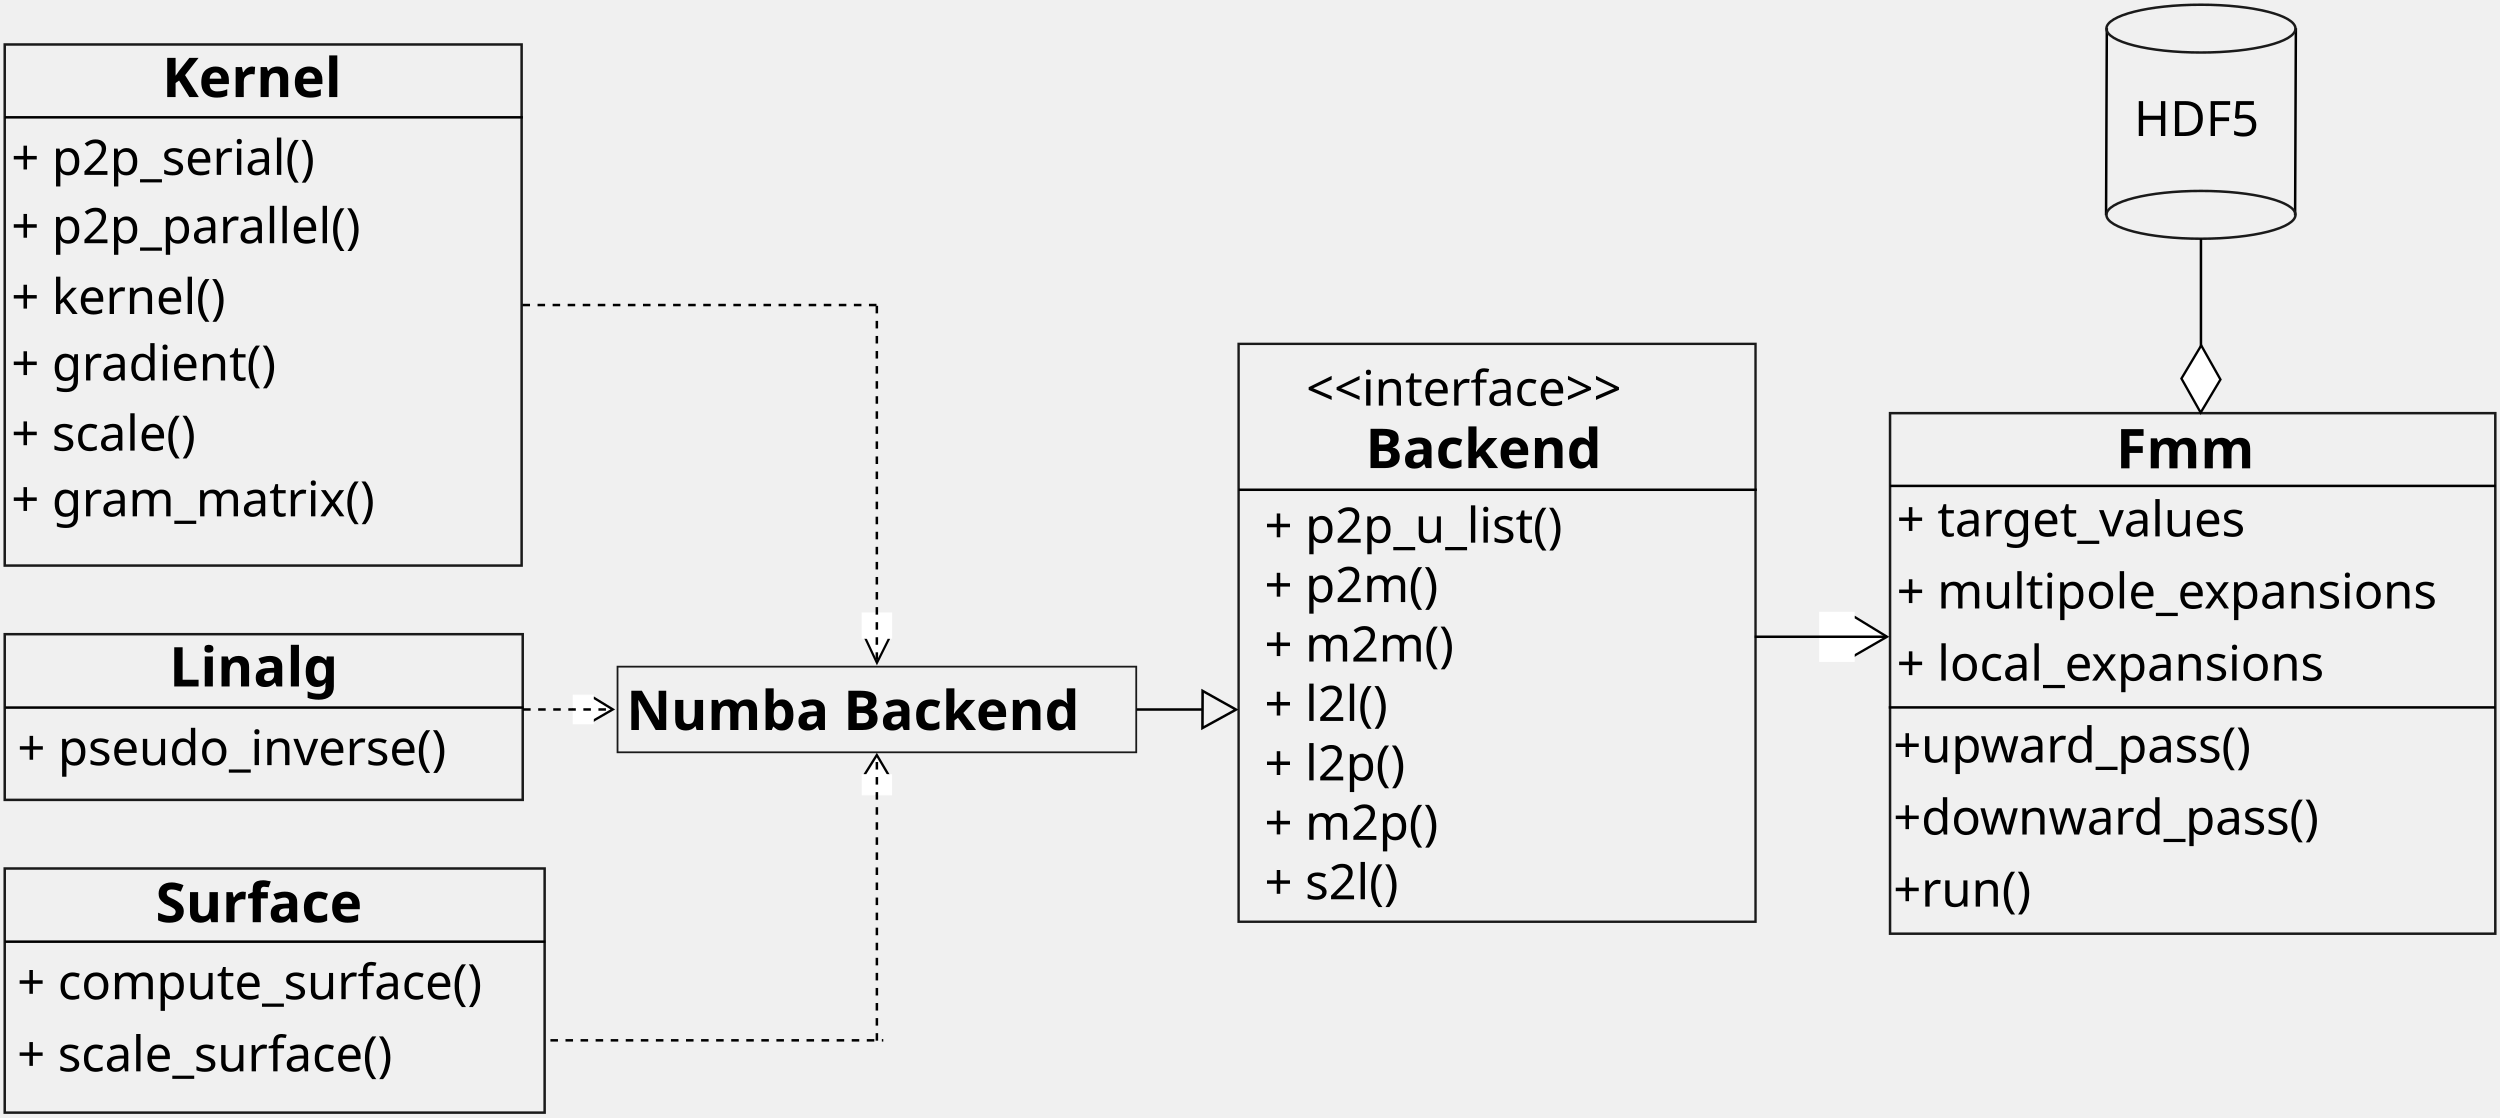
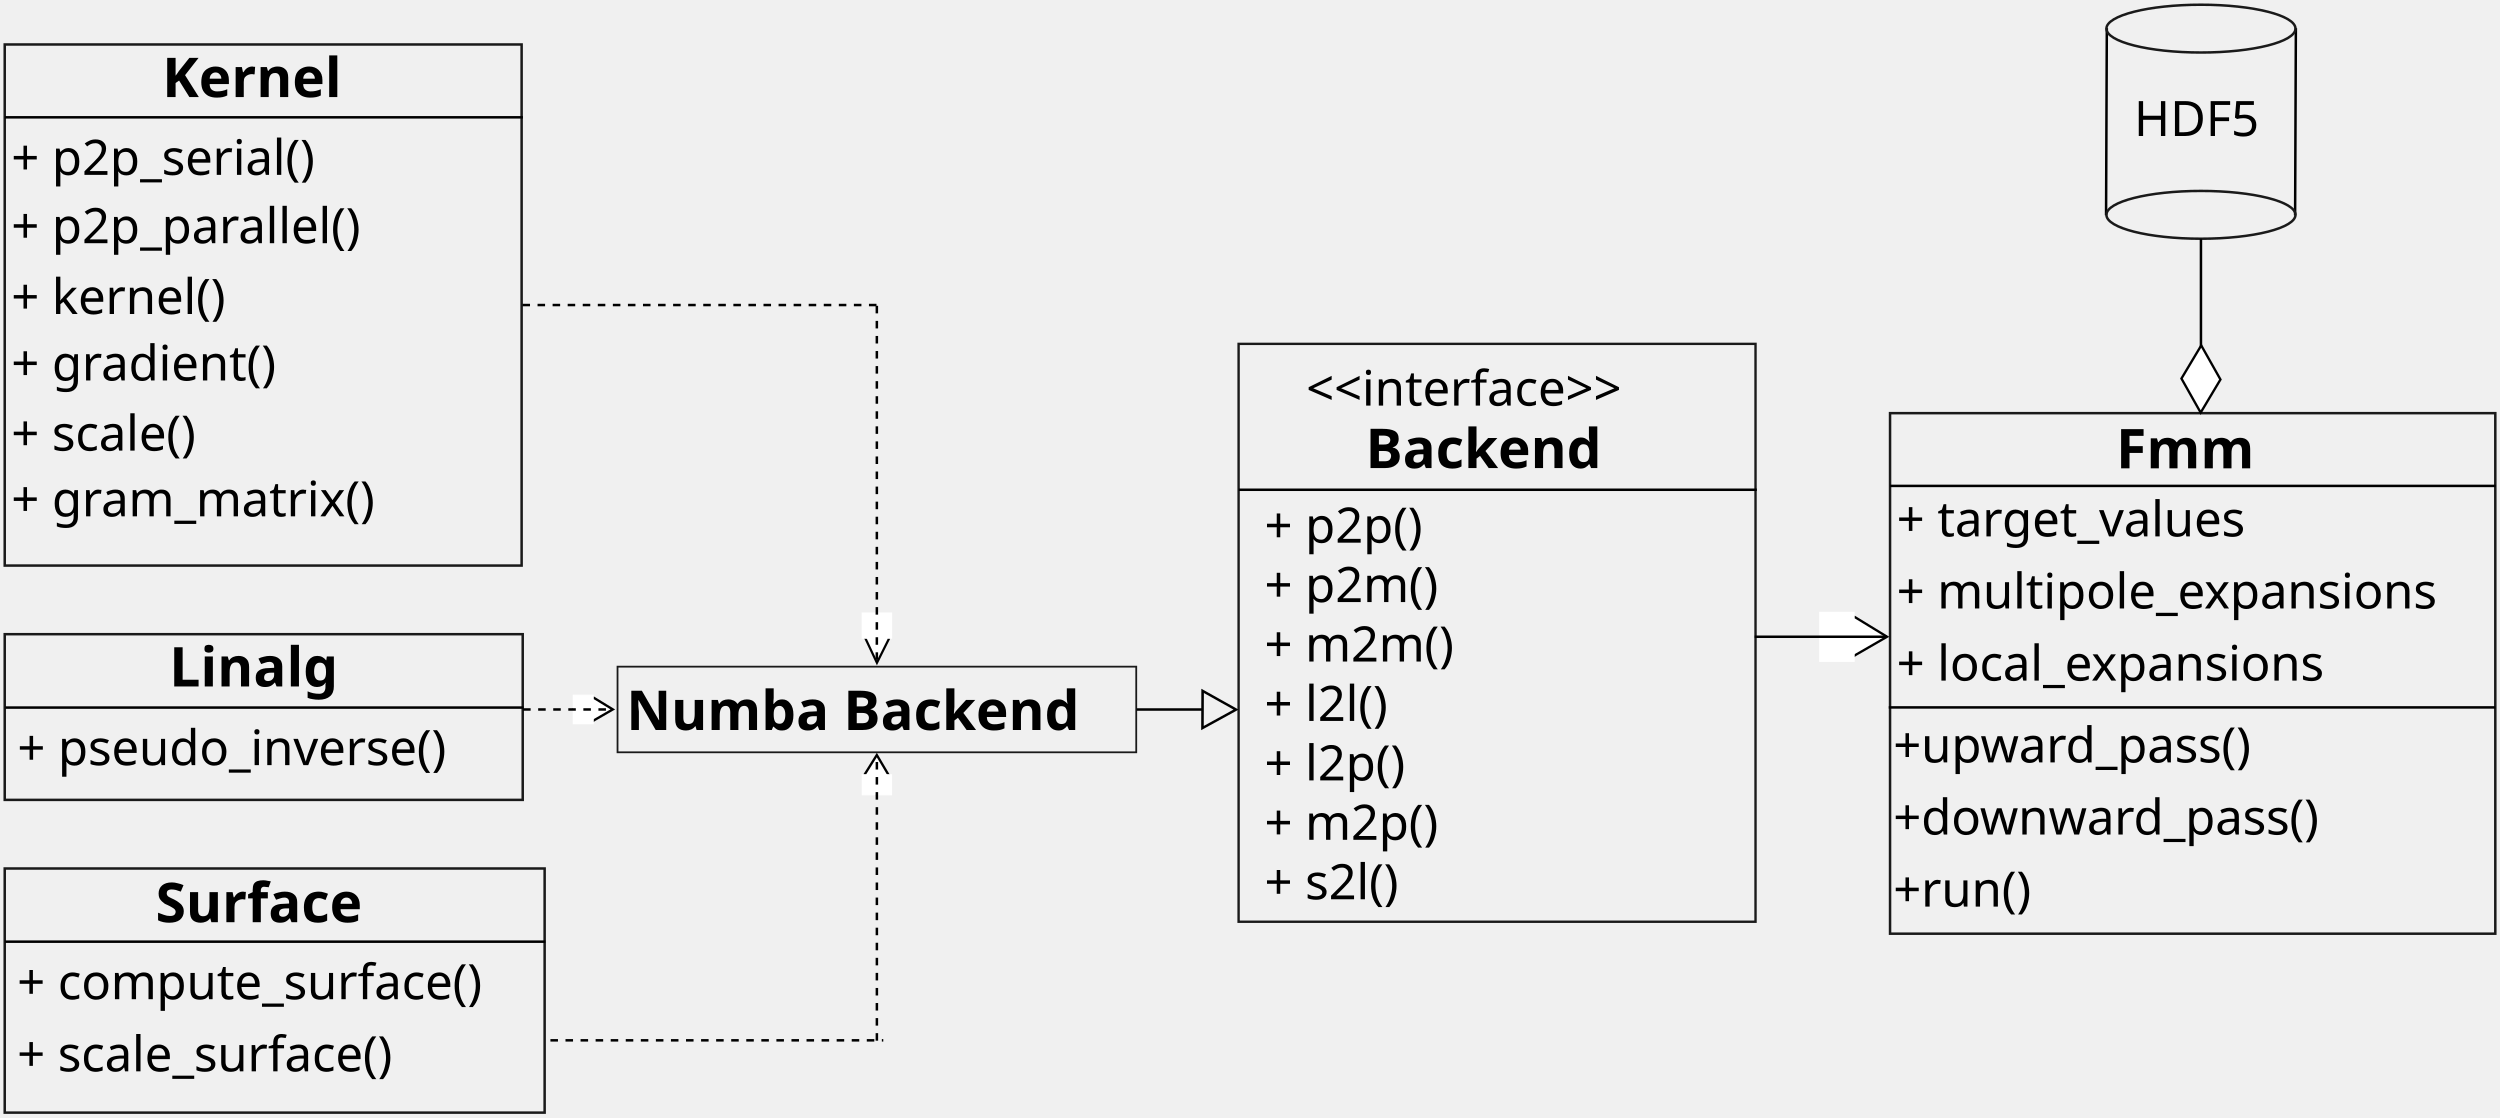
<svg xmlns="http://www.w3.org/2000/svg" width="144.384mm" height="64.53mm" viewBox="0 0 144.384 64.53" version="1.1" id="svg3242">
  <defs id="defs3239">
    <marker style="overflow:visible" id="TriangleInL" refX="0" refY="0" orient="auto">
      <path transform="scale(-0.8)" style="fill:context-stroke;fill-rule:evenodd;stroke:context-stroke;stroke-width:1pt" d="M 5.77,0 -2.88,5 V -5 Z" id="path47318" />
    </marker>
    <marker style="overflow:visible" id="Arrow2Mend" refX="0" refY="0" orient="auto">
      <path transform="scale(-0.6)" d="M 8.719,4.034 -2.207,0.016 8.719,-4.002 c -1.745,2.372 -1.735,5.617 -6e-7,8.035 z" style="fill:context-stroke;fill-rule:evenodd;stroke-width:0.625;stroke-linejoin:round" id="path47212" />
    </marker>
    <marker style="overflow:visible" id="EmptyDiamondLend" refX="0" refY="0" orient="auto">
      <path transform="matrix(0.8,0,0,0.8,-5.6,0)" style="fill:context-fill;fill-rule:evenodd;stroke:context-stroke;stroke-width:1pt" d="M 0,-7.071 -7.071,0 0,7.071 7.071,0 Z" id="path47309" />
    </marker>
    <marker style="overflow:visible" id="EmptyDiamondL" refX="0" refY="0" orient="auto">
      <path transform="scale(0.8)" style="fill:context-fill;fill-rule:evenodd;stroke:context-stroke;stroke-width:1pt" d="M 0,-7.071 -7.071,0 0,7.071 7.071,0 Z" id="path47291" />
    </marker>
    <marker style="overflow:visible" id="marker154107" refX="0" refY="0" orient="auto">
      <path transform="scale(0.6)" style="fill:none;fill-rule:evenodd;stroke:context-stroke;stroke-width:1pt" d="m 4.625,-5.046 c -2.76,0 -5,2.24 -5,5 0,2.76 2.24,5 5,5" id="path154105" />
    </marker>
    <marker style="overflow:visible" id="CurveIn" refX="0" refY="0" orient="auto">
      <path transform="scale(0.6)" style="fill:none;fill-rule:evenodd;stroke:context-stroke;stroke-width:1pt" d="m 4.625,-5.046 c -2.76,0 -5,2.24 -5,5 0,2.76 2.24,5 5,5" id="path47369" />
    </marker>
    <rect x="268.438" y="60.82" width="148.023" height="134.262" id="rect89945" />
    <marker style="overflow:visible" id="Arrow1Mend" refX="0" refY="0" orient="auto">
      <path transform="matrix(-0.4,0,0,-0.4,-4,0)" style="fill:context-stroke;fill-rule:evenodd;stroke:context-stroke;stroke-width:1pt" d="M 0,0 5,-5 -12.5,0 5,5 Z" id="path47194" />
    </marker>
    <marker style="overflow:visible" id="Arrow1Lstart" refX="0" refY="0" orient="auto">
      <path transform="matrix(0.8,0,0,0.8,10,0)" style="fill:context-stroke;fill-rule:evenodd;stroke:context-stroke;stroke-width:1pt" d="M 0,0 5,-5 -12.5,0 5,5 Z" id="path47185" />
    </marker>
  </defs>
  <g id="layer1" transform="translate(-86.70521,-32.33122)">
    <rect style="fill:#ffffff;stroke:#000000;stroke-width:0.154;stroke-miterlimit:4;stroke-dasharray:none" id="rect308271" width="1.325" height="1.307" x="176.714" y="88.659" transform="matrix(0.5076214,0.8615802,0.5295384,-0.848286,0,0)" />
    <rect style="fill:#ffffff;stroke:#ffffff;stroke-width:0.07;stroke-miterlimit:4;stroke-dasharray:none" id="rect308273" width="1.683" height="1.152" x="136.507" y="77.078" />
    <text xml:space="preserve" transform="scale(0.2645833)" id="text89943" style="font-size:12px;line-height:1.25;font-family:sans-serif;white-space:pre;shape-inside:url(#rect89945)" />
    <rect style="fill:none;stroke:#1a1a1a;stroke-width:0.145;stroke-miterlimit:4;stroke-dasharray:none" id="rect90949" width="34.956" height="30.062" x="195.862" y="56.193" />
    <path style="fill:none;stroke:#000000;stroke-width:0.145;stroke-linecap:butt;stroke-linejoin:miter;stroke-miterlimit:4;stroke-dasharray:none;stroke-opacity:1" d="m 195.865,60.394 h 34.974" id="path90951" />
    <path style="fill:none;stroke:#000000;stroke-width:0.145;stroke-linecap:butt;stroke-linejoin:miter;stroke-miterlimit:4;stroke-dasharray:none;stroke-opacity:1" d="m 195.788,73.187 h 35.031" id="path90953" />
    <text xml:space="preserve" style="font-size:3.175px;line-height:1.25;font-family:sans-serif;stroke-width:0.265" x="208.93" y="59.378" id="text90957" transform="scale(0.9999843,1.000016)">
      <tspan id="tspan90955" style="font-weight:bold;stroke-width:0.265" x="208.93" y="59.378">Fmm</tspan>
    </text>
    <text xml:space="preserve" style="font-size:2.822px;line-height:1.25;font-family:sans-serif;stroke-width:0.265" x="196.245" y="63.31" id="text90965">
      <tspan id="tspan90963" style="font-size:2.822px;stroke-width:0.265" x="196.245" y="63.31">+ target_values</tspan>
    </text>
    <text xml:space="preserve" style="font-size:2.822px;line-height:1.25;font-family:sans-serif;stroke-width:0.265" x="196.245" y="67.473" id="text96751">
      <tspan id="tspan96749" style="font-size:2.822px;stroke-width:0.265" x="196.245" y="67.473">+ multipole_expansions</tspan>
    </text>
    <text xml:space="preserve" style="font-size:2.822px;line-height:1.25;font-family:sans-serif;stroke-width:0.265" x="196.245" y="71.637" id="text96755">
      <tspan id="tspan96753" style="font-size:2.822px;stroke-width:0.265" x="196.245" y="71.637">+ local_expansions</tspan>
    </text>
    <text xml:space="preserve" style="font-size:2.822px;line-height:1.25;font-family:sans-serif;stroke-width:0.265" x="196.049" y="76.366" id="text131151">
      <tspan id="tspan131149" style="font-size:2.822px;stroke-width:0.265" x="196.049" y="76.366">+upward_pass()</tspan>
    </text>
    <text xml:space="preserve" style="font-size:2.822px;line-height:1.25;font-family:sans-serif;stroke-width:0.265" x="196.049" y="80.53" id="text131155">
      <tspan id="tspan131153" style="font-size:2.822px;stroke-width:0.265" x="196.049" y="80.53">+downward_pass()</tspan>
    </text>
    <text xml:space="preserve" style="font-size:2.822px;line-height:1.25;font-family:sans-serif;stroke-width:0.265" x="196.049" y="84.693" id="text131159">
      <tspan id="tspan131157" style="font-size:2.822px;stroke-width:0.265" x="196.049" y="84.693">+run()</tspan>
    </text>
    <rect style="fill:none;stroke:#1a1a1a;stroke-width:0.154;stroke-miterlimit:4;stroke-dasharray:none" id="rect140857" width="29.844" height="33.918" x="60.51" y="-38.539" />
    <path style="fill:none;stroke:#000000;stroke-width:0.145;stroke-linecap:butt;stroke-linejoin:miter;stroke-miterlimit:4;stroke-dasharray:none;stroke-opacity:1" d="M 60.515,-34.337 H 90.432" id="path140859" />
    <path style="fill:none;stroke:#000000;stroke-width:0.145;stroke-linecap:butt;stroke-linejoin:miter;stroke-miterlimit:4;stroke-dasharray:none;stroke-opacity:1" d="M 60.437,-17.544 H 90.355" id="path140861" />
    <text xml:space="preserve" style="font-size:3.175px;line-height:1.25;font-family:sans-serif;stroke-width:0.265" x="70.329" y="-35.508" id="text140865" transform="scale(0.9999843,1.000016)">
      <tspan id="tspan140863" style="stroke-width:0.265" x="70.329" y="-35.508">Fmm</tspan>
    </text>
    <text xml:space="preserve" style="font-size:2.822px;line-height:1.25;font-family:sans-serif;stroke-width:0.265" x="61.206" y="-31.013" id="text140869">
      <tspan id="tspan140867" style="font-size:2.822px;stroke-width:0.265" x="61.206" y="-31.013">Target Potential</tspan>
    </text>
    <text xml:space="preserve" style="font-size:2.822px;line-height:1.25;font-family:sans-serif;stroke-width:0.265" x="61.206" y="-26.85" id="text140873">
      <tspan id="tspan140871" style="font-size:2.822px;stroke-width:0.265" x="61.206" y="-26.85">Target Gradient</tspan>
    </text>
    <text xml:space="preserve" style="font-size:2.822px;line-height:1.25;font-family:sans-serif;stroke-width:0.265" x="60.885" y="-22.686" id="text140877">
      <tspan id="tspan140875" style="font-size:2.822px;stroke-width:0.265" x="60.885" y="-22.686">Mult. Expansions</tspan>
    </text>
    <text xml:space="preserve" style="font-size:2.822px;line-height:1.25;font-family:sans-serif;stroke-width:0.265" x="60.885" y="-18.523" id="text140881">
      <tspan id="tspan140879" style="font-size:2.822px;stroke-width:0.265" x="60.885" y="-18.523">Local Expansions</tspan>
    </text>
    <text xml:space="preserve" style="font-size:2.822px;line-height:1.25;font-family:sans-serif;stroke-width:0.265" x="61.171" y="-14.561" id="text140885">
      <tspan id="tspan140883" style="font-size:2.822px;stroke-width:0.265" x="61.171" y="-14.561">Upward Pass</tspan>
    </text>
    <text xml:space="preserve" style="font-size:2.822px;line-height:1.25;font-family:sans-serif;stroke-width:0.265" x="61.171" y="-10.398" id="text140889">
      <tspan id="tspan140887" style="font-size:2.822px;stroke-width:0.265" x="61.171" y="-10.398">Downward Pass</tspan>
    </text>
    <text xml:space="preserve" style="font-size:2.822px;line-height:1.25;font-family:sans-serif;stroke-width:0.265" x="60.885" y="-6.235" id="text140893">
      <tspan id="tspan140891" style="font-size:2.822px;stroke-width:0.265" x="60.885" y="-6.235">Run</tspan>
    </text>
    <rect style="fill:none;stroke:#1a1a1a;stroke-width:0.138;stroke-miterlimit:4;stroke-dasharray:none" id="rect145333" width="29.854" height="33.374" x="158.239" y="52.191" />
    <path style="fill:none;stroke:#000000;stroke-width:0.145;stroke-linecap:butt;stroke-linejoin:miter;stroke-miterlimit:4;stroke-dasharray:none;stroke-opacity:1" d="m 158.249,60.617 h 29.917" id="path145335" />
    <text xml:space="preserve" style="font-size:2.822px;line-height:1.25;font-family:sans-serif;stroke-width:0.265" x="65.004" y="74.559" id="text145345">
      <tspan id="tspan145343" style="font-size:2.822px;stroke-width:0.265" x="65.004" y="74.559" />
    </text>
    <text xml:space="preserve" style="font-size:2.822px;line-height:1.25;font-family:sans-serif;stroke-width:0.265" x="159.738" y="67.102" id="text145365">
      <tspan id="tspan145363" style="font-size:2.822px;stroke-width:0.265" x="159.738" y="67.102">+ p2m()</tspan>
    </text>
    <text xml:space="preserve" style="font-size:2.822px;line-height:1.25;font-family:sans-serif;stroke-width:0.265" x="159.738" y="70.535" id="text145369">
      <tspan id="tspan145367" style="font-size:2.822px;stroke-width:0.265" x="159.738" y="70.535">+ m2m()</tspan>
    </text>
    <g id="g164747" transform="translate(93.85531,-10.79415)">
      <text xml:space="preserve" style="font-size:3.175px;line-height:1.25;font-family:sans-serif;stroke-width:0.265" x="71.721" y="70.155" id="text145341" transform="scale(0.9999843,1.000016)">
        <tspan id="tspan145339" style="font-weight:bold;stroke-width:0.265" x="71.721" y="70.155">Backend</tspan>
      </text>
      <text xml:space="preserve" style="font-size:2.822px;line-height:1.25;font-family:sans-serif;stroke-width:0.265" x="68.288" y="66.552" id="text161747">
        <tspan id="tspan161745" style="font-size:2.822px;stroke-width:0.265" x="68.288" y="66.552">&lt;&lt;interface&gt;&gt;</tspan>
      </text>
    </g>
    <text xml:space="preserve" style="font-size:2.822px;line-height:1.25;font-family:sans-serif;stroke-width:0.265" x="159.738" y="73.97" id="text176561">
      <tspan id="tspan176559" style="font-size:2.822px;stroke-width:0.265" x="159.738" y="73.97">+ l2l()</tspan>
    </text>
    <text xml:space="preserve" style="font-size:2.822px;line-height:1.25;font-family:sans-serif;stroke-width:0.265" x="159.738" y="77.403" id="text176565">
      <tspan id="tspan176563" style="font-size:2.822px;stroke-width:0.265" x="159.738" y="77.403">+ l2p()</tspan>
    </text>
    <text xml:space="preserve" style="font-size:2.822px;line-height:1.25;font-family:sans-serif;stroke-width:0.265" x="159.738" y="80.832" id="text176569">
      <tspan id="tspan176567" style="font-size:2.822px;stroke-width:0.265" x="159.738" y="80.832">+ m2p()</tspan>
    </text>
    <text xml:space="preserve" style="font-size:2.822px;line-height:1.25;font-family:sans-serif;stroke-width:0.265" x="159.738" y="84.268" id="text184589">
      <tspan id="tspan184587" style="font-size:2.822px;stroke-width:0.265" x="159.738" y="84.268">+ s2l()</tspan>
    </text>
    <text xml:space="preserve" style="font-size:2.822px;line-height:1.25;font-family:sans-serif;stroke-width:0.265" x="159.738" y="63.672" id="text196587">
-       <tspan id="tspan196585" style="font-size:2.822px;stroke-width:0.265" x="159.738" y="63.672">+ p2p_u_list()</tspan>
+       <tspan id="tspan196585" style="font-size:2.822px;stroke-width:0.265" x="159.738" y="63.672">+ p2p()</tspan>
    </text>
    <path style="fill:none;stroke:#000000;stroke-width:0.145;stroke-linecap:butt;stroke-linejoin:miter;stroke-miterlimit:4;stroke-dasharray:none;stroke-opacity:1" d="m 208.382,33.957 -0.044,10.808" id="path141135" />
    <path style="fill:none;stroke:#000000;stroke-width:0.145;stroke-linecap:butt;stroke-linejoin:miter;stroke-miterlimit:4;stroke-dasharray:none;stroke-opacity:1" d="m 219.3,33.96 -0.044,10.808" id="path141217" />
    <ellipse style="fill:none;stroke:#1a1a1a;stroke-width:0.145;stroke-miterlimit:4;stroke-dasharray:none" id="path141018" cx="213.818" cy="33.984" rx="5.459" ry="1.38" />
    <ellipse style="fill:none;stroke:#1a1a1a;stroke-width:0.145;stroke-miterlimit:4;stroke-dasharray:none" id="ellipse141100" cx="213.818" cy="44.738" rx="5.459" ry="1.38" />
    <text xml:space="preserve" style="font-size:2.822px;line-height:1.25;font-family:sans-serif;stroke-width:0.265" x="209.946" y="40.19" id="text141227">
      <tspan id="tspan141225" style="font-size:2.822px;stroke-width:0.265" x="209.946" y="40.19">HDF5</tspan>
    </text>
    <path style="fill:none;stroke:#000000;stroke-width:0.145;stroke-linecap:butt;stroke-linejoin:miter;stroke-miterlimit:4;stroke-dasharray:none;stroke-opacity:1" d="m 213.818,46.122 v 6.244" id="path258042" />
    <rect style="fill:#ffffff;stroke:#000000;stroke-width:0.156;stroke-miterlimit:4;stroke-dasharray:none" id="rect258082" width="2.26" height="2.228" x="242.246" y="182.673" transform="matrix(0.4912139,0.871039,0.5129221,-0.8584351,0,0)" />
    <rect style="fill:none;stroke:#1a1a1a;stroke-width:0.145;stroke-miterlimit:4;stroke-dasharray:none" id="rect258363" width="31.182" height="14.099" x="86.978" y="82.49" />
    <path style="fill:none;stroke:#000000;stroke-width:0.145;stroke-linecap:butt;stroke-linejoin:miter;stroke-miterlimit:4;stroke-dasharray:none;stroke-opacity:1" d="M 87.007,86.716 H 118.203" id="path258365" />
    <text xml:space="preserve" style="font-size:3.175px;line-height:1.25;font-family:sans-serif;stroke-width:0.265" x="95.697" y="85.59" id="text258371" transform="scale(0.9999843,1.000016)">
      <tspan id="tspan258369" style="font-weight:bold;stroke-width:0.265" x="95.697" y="85.59">Surface</tspan>
    </text>
    <text xml:space="preserve" style="font-size:2.822px;line-height:1.25;font-family:sans-serif;stroke-width:0.265" x="87.698" y="90.04" id="text258375">
      <tspan id="tspan258373" style="font-size:2.822px;stroke-width:0.265" x="87.698" y="90.04">+ compute_surface()</tspan>
    </text>
    <text xml:space="preserve" style="font-size:2.822px;line-height:1.25;font-family:sans-serif;stroke-width:0.265" x="87.698" y="94.203" id="text258379">
      <tspan id="tspan258377" style="font-size:2.822px;stroke-width:0.265" x="87.698" y="94.203">+ scale_surface()</tspan>
    </text>
    <path style="fill:none;stroke:#000000;stroke-width:0.121;stroke-linecap:butt;stroke-linejoin:miter;stroke-miterlimit:4;stroke-dasharray:none;stroke-opacity:1" d="m 141.979,-17.967 h 6.822" id="path258725" />
    <path style="fill:none;stroke:#000000;stroke-width:1.079;stroke-miterlimit:4;stroke-dasharray:none" id="path258727" d="m 445.486,307.703 0.072,-17.887 0.072,-17.887 15.455,9.006 15.455,9.006 -15.527,8.881 z" transform="matrix(0.11218,0,0,0.11218,98.82868,-50.48285)" />
    <g id="g259884" transform="matrix(0,1,-0.976496,0,213.253,-37.41279)">
      <rect style="fill:#ffffff;stroke:#000000;stroke-width:0.157;stroke-miterlimit:4;stroke-dasharray:none" id="rect259672" width="2.26" height="2.228" x="115.914" y="94.434" transform="matrix(0.4912139,0.871039,0.5129221,-0.8584351,0,0)" />
      <rect style="fill:#ffffff;stroke:#ffffff;stroke-width:0.118;stroke-miterlimit:4;stroke-dasharray:none" id="rect259696" width="2.778" height="1.987" x="105.135" y="19.957" />
    </g>
    <path style="fill:none;stroke:#000000;stroke-width:0.145;stroke-linecap:butt;stroke-linejoin:miter;stroke-miterlimit:4;stroke-dasharray:none;stroke-opacity:1" d="m 188.047,69.106 h 7.641" id="path258611" />
    <g id="g259890" transform="matrix(0,1,-0.976496,0,183.2109,-124.56)">
      <rect style="fill:#ffffff;stroke:#000000;stroke-width:0.13;stroke-miterlimit:4;stroke-dasharray:none" id="rect259886" width="2.26" height="2.228" x="115.914" y="94.434" transform="matrix(0.4912139,0.871039,0.5129221,-0.8584351,0,0)" />
      <rect style="fill:#ffffff;stroke:#ffffff;stroke-width:0.118;stroke-miterlimit:4;stroke-dasharray:none" id="rect259888" width="2.778" height="1.987" x="105.135" y="19.957" />
    </g>
    <path style="fill:none;stroke:#000000;stroke-width:0.112;stroke-linecap:butt;stroke-linejoin:miter;stroke-miterlimit:4;stroke-dasharray:none;stroke-opacity:1" d="m 158.005,-18.042 h 7.641" id="path259892" />
    <g id="g269058" transform="matrix(0,1,-0.976496,0,184.2998,-135.7824)">
      <rect style="fill:#ffffff;stroke:#000000;stroke-width:0.13;stroke-miterlimit:4;stroke-dasharray:none" id="rect269054" width="2.26" height="2.228" x="115.914" y="94.434" transform="matrix(0.4912139,0.871039,0.5129221,-0.8584351,0,0)" />
      <rect style="fill:#ffffff;stroke:#ffffff;stroke-width:0.118;stroke-miterlimit:4;stroke-dasharray:none" id="rect269056" width="2.778" height="1.987" x="105.135" y="19.957" />
    </g>
    <path style="fill:none;stroke:#000000;stroke-width:0.112;stroke-linecap:butt;stroke-linejoin:miter;stroke-miterlimit:4;stroke-dasharray:0.672, 0.672;stroke-dashoffset:0;stroke-opacity:1" d="m 159.094,-29.264 h 7.641" id="path269060" />
    <rect style="fill:none;stroke:#1a1a1a;stroke-width:0.145;stroke-miterlimit:4;stroke-dasharray:none" id="rect258325" width="29.853" height="30.095" x="86.978" y="34.9" />
    <path style="fill:none;stroke:#000000;stroke-width:0.145;stroke-linecap:butt;stroke-linejoin:miter;stroke-miterlimit:4;stroke-dasharray:none;stroke-opacity:1" d="M 86.987,39.107 H 116.905" id="path258327" />
    <text xml:space="preserve" style="font-size:3.175px;line-height:1.25;font-family:sans-serif;stroke-width:0.265" x="96.081" y="37.935" id="text258333" transform="scale(0.9999843,1.000016)">
      <tspan id="tspan258331" style="font-weight:bold;stroke-width:0.265" x="96.081" y="37.935">Kernel</tspan>
    </text>
    <text xml:space="preserve" style="font-size:2.822px;line-height:1.25;font-family:sans-serif;stroke-width:0.265" x="87.358" y="42.431" id="text258337">
      <tspan id="tspan258335" style="font-size:2.822px;stroke-width:0.265" x="87.358" y="42.431">+ p2p_serial() </tspan>
    </text>
    <text xml:space="preserve" style="font-size:2.822px;line-height:1.25;font-family:sans-serif;stroke-width:0.265" x="87.358" y="46.376" id="text258341">
      <tspan id="tspan258339" style="font-size:2.822px;stroke-width:0.265" x="87.358" y="46.376">+ p2p_parallel()</tspan>
    </text>
    <text xml:space="preserve" style="font-size:2.822px;line-height:1.25;font-family:sans-serif;stroke-width:0.265" x="87.358" y="50.467" id="text258345">
      <tspan id="tspan258343" style="font-size:2.822px;stroke-width:0.265" x="87.358" y="50.467">+ kernel()</tspan>
    </text>
    <text xml:space="preserve" style="font-size:2.822px;line-height:1.25;font-family:sans-serif;stroke-width:0.265" x="87.358" y="54.304" id="text258349">
      <tspan id="tspan258347" style="font-size:2.822px;stroke-width:0.265" x="87.358" y="54.304">+ gradient()</tspan>
    </text>
    <text xml:space="preserve" style="font-size:2.822px;line-height:1.25;font-family:sans-serif;stroke-width:0.265" x="87.358" y="58.356" id="text258353">
      <tspan id="tspan258351" style="font-size:2.822px;stroke-width:0.265" x="87.358" y="58.356">+ scale()</tspan>
    </text>
    <text xml:space="preserve" style="font-size:2.822px;line-height:1.25;font-family:sans-serif;stroke-width:0.265" x="87.358" y="62.154" id="text285808">
      <tspan id="tspan285806" style="font-size:2.822px;stroke-width:0.265" x="87.358" y="62.154">+ gram_matrix()</tspan>
    </text>
    <rect style="fill:none;stroke:#1a1a1a;stroke-width:0.145;stroke-miterlimit:4;stroke-dasharray:none" id="rect288054" width="29.916" height="9.569" x="86.978" y="68.958" />
    <path style="fill:none;stroke:#000000;stroke-width:0.145;stroke-linecap:butt;stroke-linejoin:miter;stroke-miterlimit:4;stroke-dasharray:none;stroke-opacity:1" d="M 87.019,73.196 H 116.937" id="path288056" />
    <text xml:space="preserve" style="font-size:3.175px;line-height:1.25;font-family:sans-serif;stroke-width:0.265" x="96.488" y="71.977" id="text288060" transform="scale(0.9999843,1.000016)">
      <tspan id="tspan288058" style="font-weight:bold;stroke-width:0.265" x="96.488" y="71.977">Linalg</tspan>
    </text>
    <text xml:space="preserve" style="font-size:2.822px;line-height:1.25;font-family:sans-serif;stroke-width:0.265" x="87.71" y="76.52" id="text288064">
      <tspan id="tspan288062" style="font-size:2.822px;stroke-width:0.265" x="87.71" y="76.52">+ pseudo_inverse() </tspan>
    </text>
    <rect style="fill:#ffffff;stroke:#000000;stroke-width:0.155;stroke-miterlimit:4;stroke-dasharray:none" id="rect301264" width="1.311" height="1.293" x="-1.367" y="140.461" transform="matrix(-0.865964,0.5001064,0.852986,0.5219338,0,0)" />
    <rect style="fill:#ffffff;stroke:#ffffff;stroke-width:0.069;stroke-miterlimit:4;stroke-dasharray:none" id="rect301266" width="1.64" height="1.146" x="72.486" y="-120.963" transform="rotate(90)" />
    <path style="fill:none;stroke:#000000;stroke-width:0.145;stroke-linecap:butt;stroke-linejoin:miter;stroke-miterlimit:4;stroke-dasharray:0.435, 0.435;stroke-dashoffset:0;stroke-opacity:1" d="m 116.916,73.306 h 5.182" id="path301270" />
    <path style="fill:none;stroke:#000000;stroke-width:0.145;stroke-linecap:butt;stroke-linejoin:miter;stroke-miterlimit:4;stroke-dasharray:0.435, 0.435;stroke-dashoffset:0;stroke-opacity:1" d="m 178.886,12.482 h 5.182" id="path302663" />
    <rect style="fill:none;stroke:#1a1a1a;stroke-width:0.104;stroke-miterlimit:4;stroke-dasharray:none" id="rect302651" width="29.957" height="4.946" x="122.37" y="70.833" />
    <text xml:space="preserve" style="font-size:3.175px;line-height:1.25;font-family:sans-serif;stroke-width:0.265" x="122.886" y="74.488" id="text302657" transform="scale(0.9999843,1.000016)">
      <tspan id="tspan302655" style="font-weight:bold;stroke-width:0.265" x="122.886" y="74.488">Numba Backend</tspan>
    </text>
    <path style="fill:none;stroke:#000000;stroke-width:0.145;stroke-linecap:butt;stroke-linejoin:miter;stroke-miterlimit:4;stroke-dasharray:0.435, 0.435;stroke-dashoffset:0;stroke-opacity:1" d="m 116.88,49.948 h 20.732" id="path308179" />
    <path style="fill:none;stroke:#000000;stroke-width:0.145;stroke-linecap:butt;stroke-linejoin:miter;stroke-miterlimit:4;stroke-dasharray:0.435, 0.435;stroke-dashoffset:0;stroke-opacity:1" d="m 118.495,92.414 h 19.223" id="path308261" />
    <path style="fill:none;stroke:#000000;stroke-width:0.145;stroke-linecap:butt;stroke-linejoin:miter;stroke-miterlimit:4;stroke-dasharray:0.435, 0.435;stroke-dashoffset:0;stroke-opacity:1" d="M 137.348,92.434 V 75.904" id="path308269" />
    <rect style="fill:#ffffff;stroke:#000000;stroke-width:0.164;stroke-miterlimit:4;stroke-dasharray:none" id="rect308437" width="1.577" height="1.549" x="-196.614" y="-121.418" transform="matrix(-0.4262564,-0.9046024,-0.4466817,0.894693,0,0)" />
    <rect style="fill:#ffffff;stroke:#ffffff;stroke-width:0.078;stroke-miterlimit:4;stroke-dasharray:none" id="rect308439" width="1.682" height="1.44" x="-138.189" y="-69.184" transform="scale(-1)" />
    <path style="fill:none;stroke:#000000;stroke-width:0.145;stroke-linecap:butt;stroke-linejoin:miter;stroke-miterlimit:4;stroke-dasharray:0.435, 0.435;stroke-dashoffset:0;stroke-opacity:1" d="M 137.346,49.994 V 70.651" id="path308443" />
    <path style="fill:none;stroke:#000000;stroke-width:0.145;stroke-linecap:butt;stroke-linejoin:miter;stroke-miterlimit:4;stroke-dasharray:none;stroke-opacity:1" d="m 152.349,73.308 h 3.8" id="path308549" />
    <path style="fill:none;stroke:#000000;stroke-width:2.368;stroke-miterlimit:4;stroke-dasharray:none" id="path308551" transform="matrix(0.0624973,0,0,0.06000406,128.3097,55.91567)" d="m 445.486,307.703 0.072,-17.887 0.072,-17.887 15.455,9.006 15.455,9.006 -15.527,8.881 z" />
  </g>
</svg>
